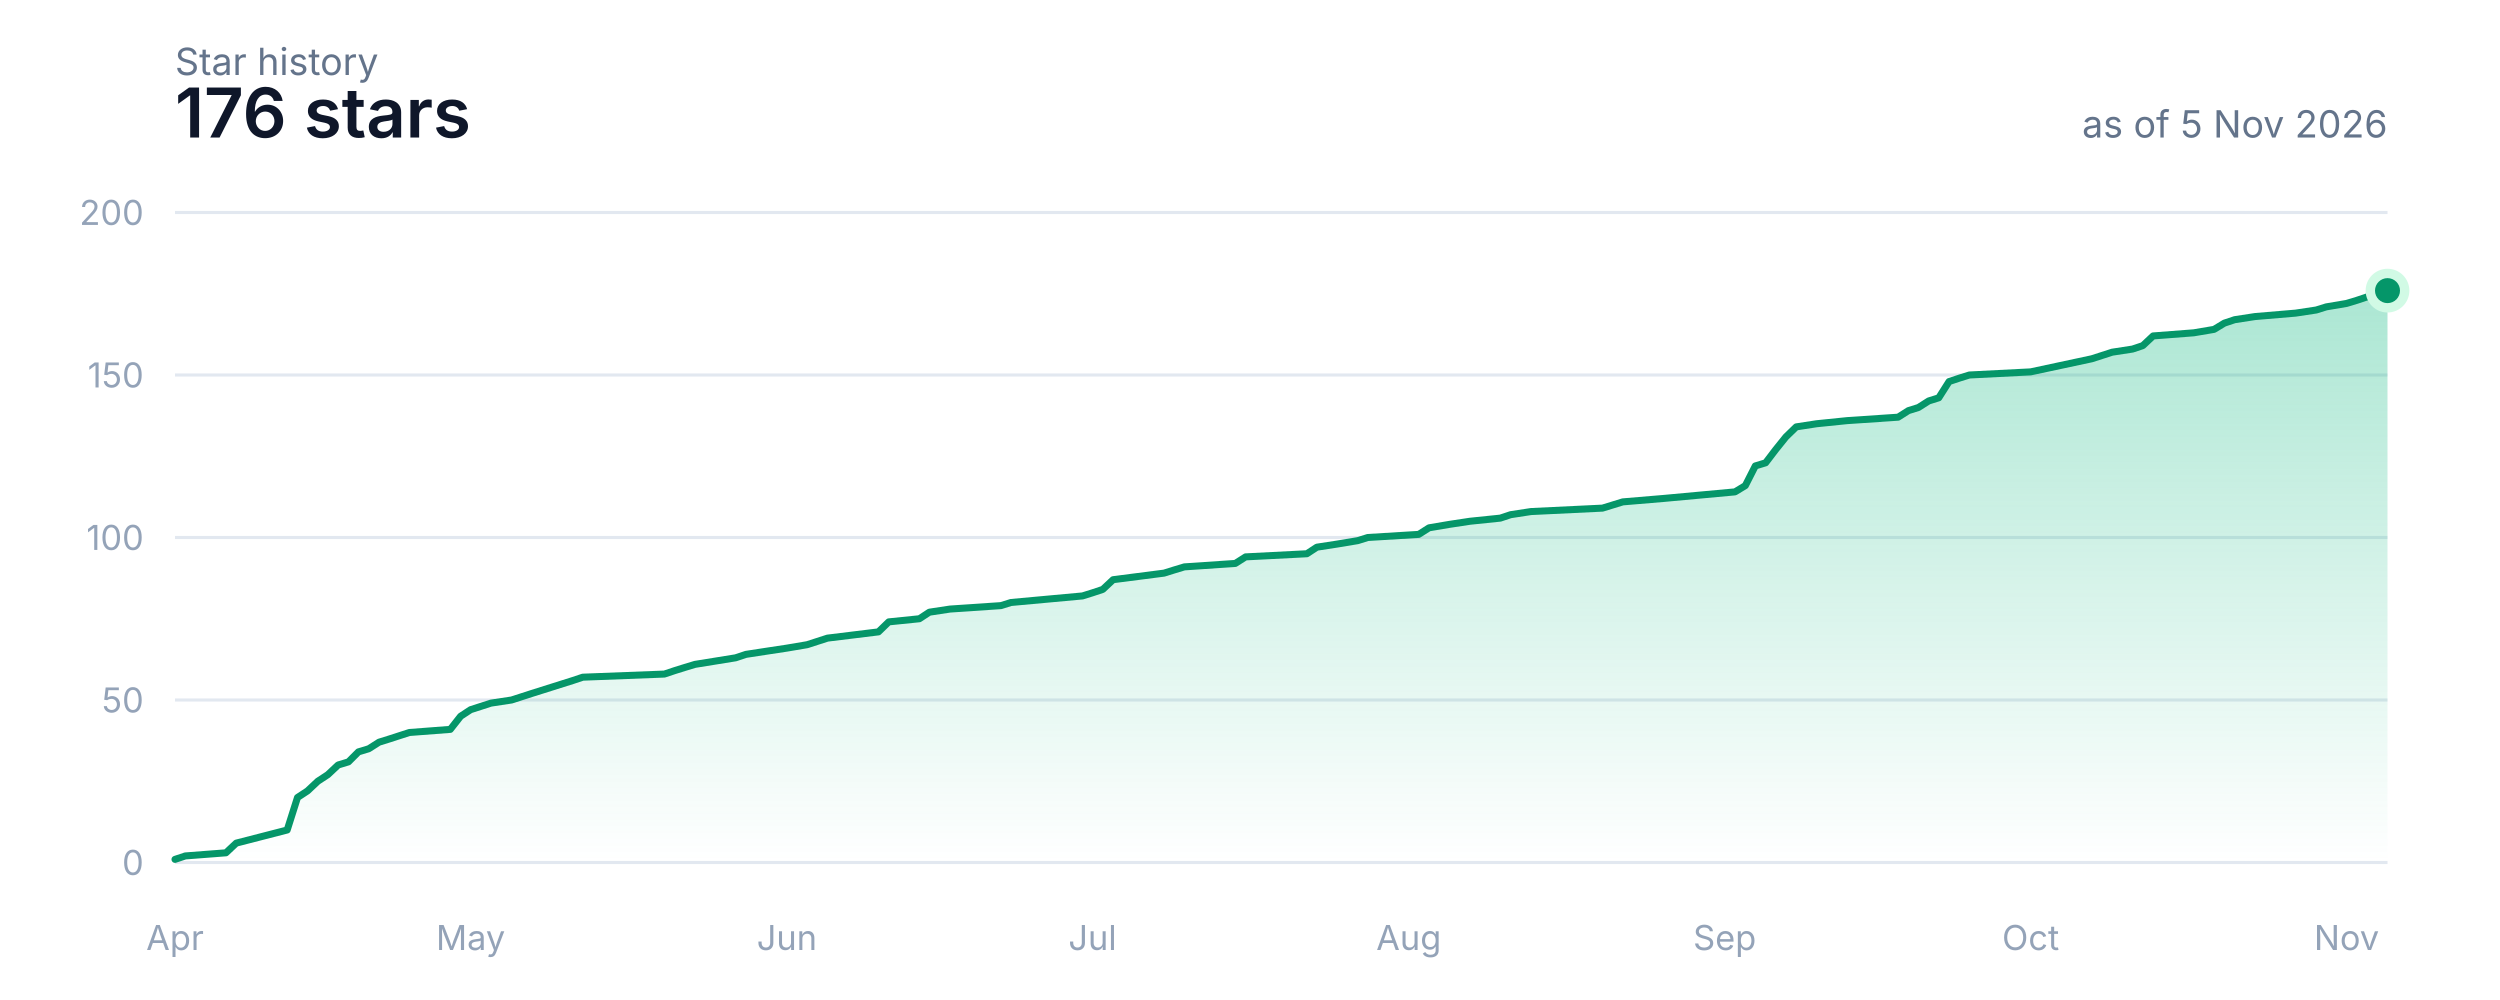
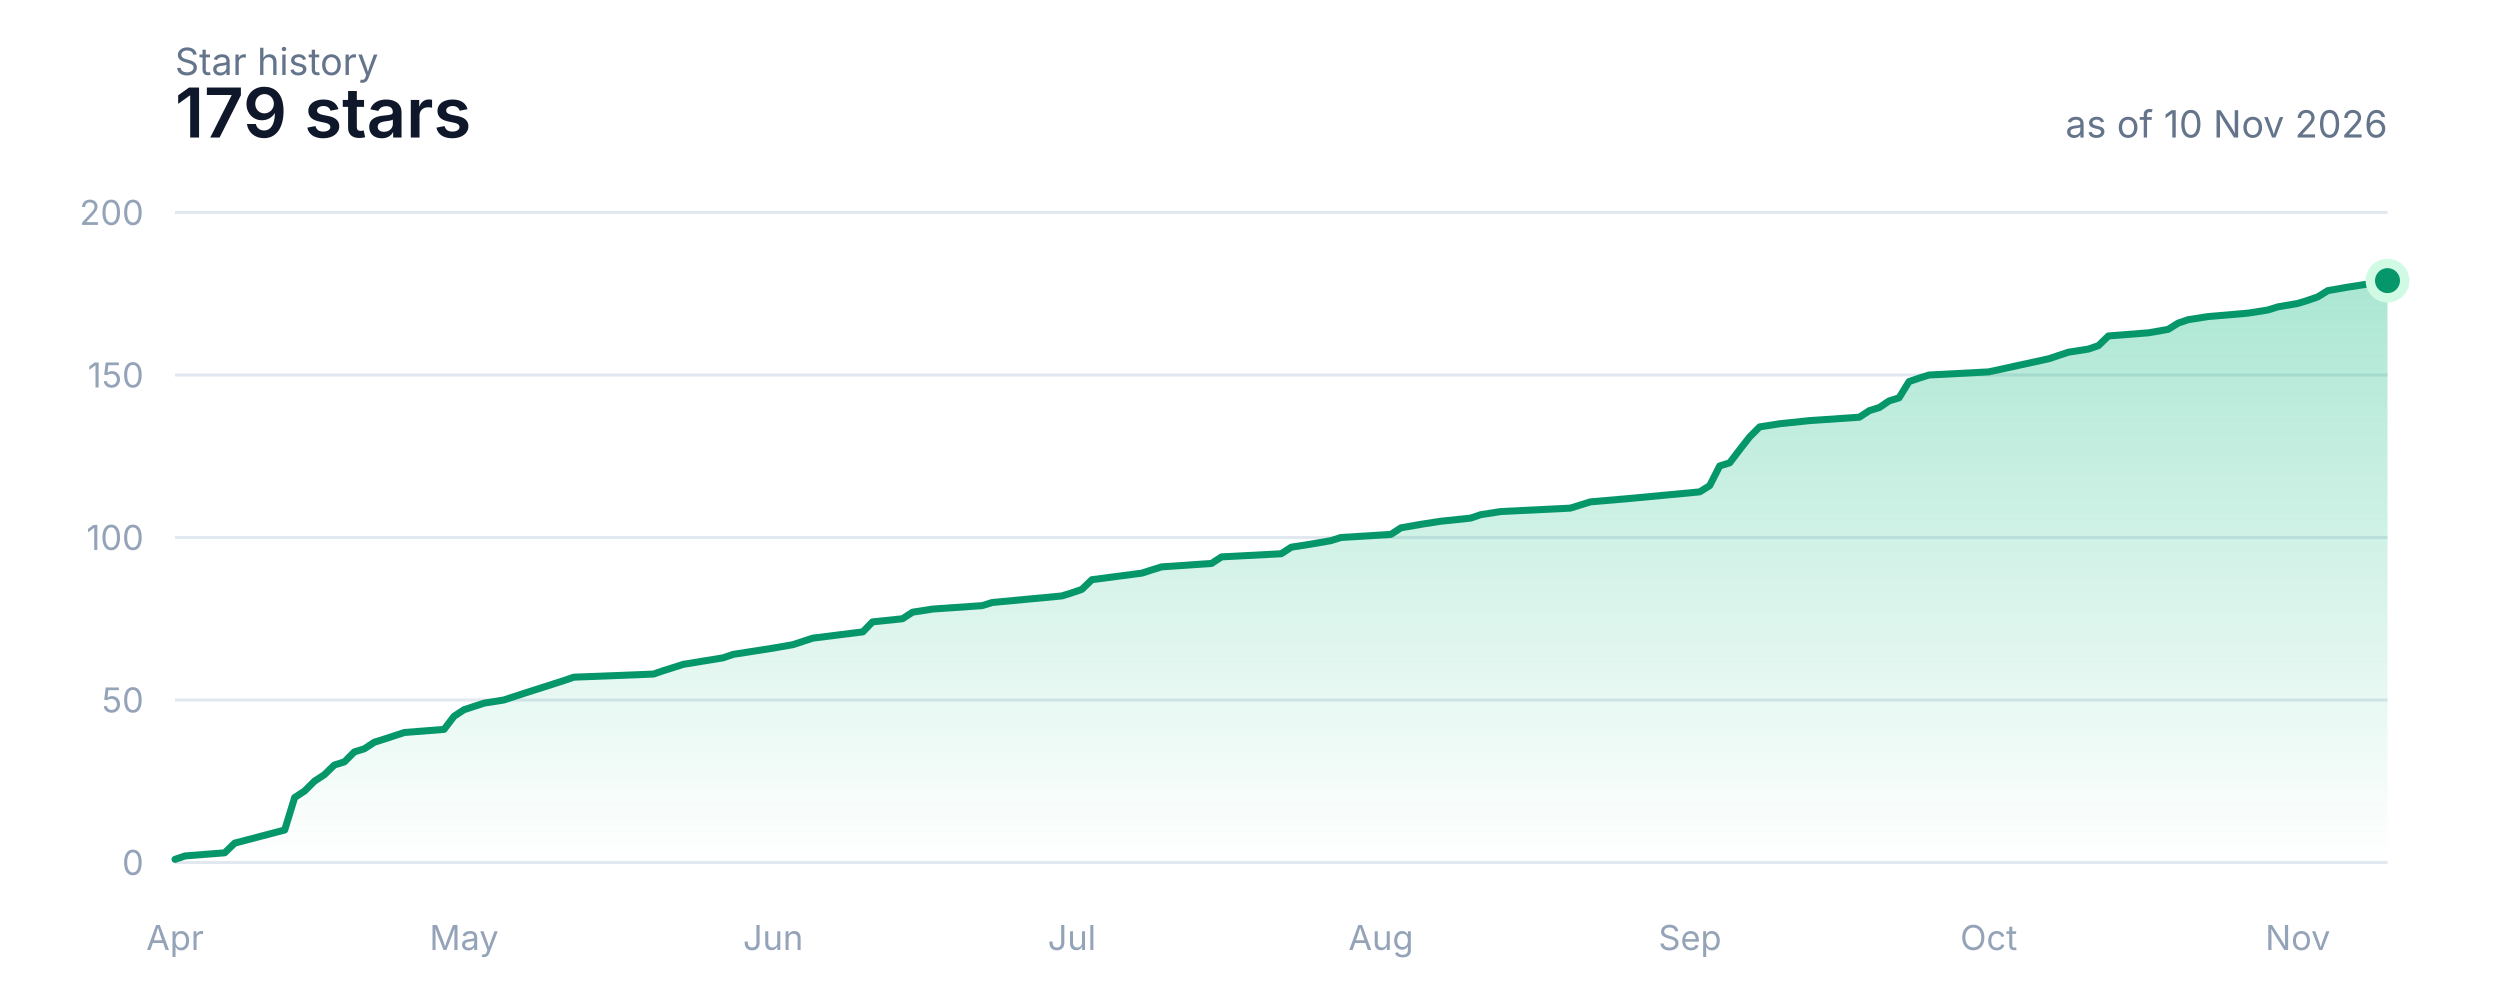
- <svg xmlns="http://www.w3.org/2000/svg" width="800" height="320" viewBox="0 0 800 320" role="img" aria-label="OpenSRE GitHub star history, 176 stars as of 2026-11-05">
+ <svg xmlns="http://www.w3.org/2000/svg" width="800" height="320" viewBox="0 0 800 320" role="img" aria-label="OpenSRE GitHub star history, 179 stars as of 2026-11-10">
  <rect width="100%" height="100%" fill="#ffffff" />
  <text x="56" y="24" fill="#64748b" font-family="ui-sans-serif, system-ui, -apple-system, sans-serif" font-size="12">Star history</text>
-   <text x="56" y="44" fill="#0f172a" font-family="ui-sans-serif, system-ui, -apple-system, sans-serif" font-size="22" font-weight="600">176 stars</text>
-   <text x="764" y="44" fill="#64748b" font-family="ui-sans-serif, system-ui, -apple-system, sans-serif" font-size="12" text-anchor="end">as of 5 Nov 2026</text>
+   <text x="56" y="44" fill="#0f172a" font-family="ui-sans-serif, system-ui, -apple-system, sans-serif" font-size="22" font-weight="600">179 stars</text>
+   <text x="764" y="44" fill="#64748b" font-family="ui-sans-serif, system-ui, -apple-system, sans-serif" font-size="12" text-anchor="end">as of 10 Nov 2026</text>
  <g font-family="ui-sans-serif, system-ui, -apple-system, sans-serif">
    <line x1="56" y1="276.0" x2="764" y2="276.0" stroke="#e2e8f0" stroke-width="1" />
    <text x="46" y="276.0" fill="#94a3b8" font-size="11" text-anchor="end" dominant-baseline="middle">0</text>
    <line x1="56" y1="224.0" x2="764" y2="224.0" stroke="#e2e8f0" stroke-width="1" />
    <text x="46" y="224.0" fill="#94a3b8" font-size="11" text-anchor="end" dominant-baseline="middle">50</text>
    <line x1="56" y1="172.0" x2="764" y2="172.0" stroke="#e2e8f0" stroke-width="1" />
    <text x="46" y="172.0" fill="#94a3b8" font-size="11" text-anchor="end" dominant-baseline="middle">100</text>
    <line x1="56" y1="120.0" x2="764" y2="120.0" stroke="#e2e8f0" stroke-width="1" />
    <text x="46" y="120.0" fill="#94a3b8" font-size="11" text-anchor="end" dominant-baseline="middle">150</text>
    <line x1="56" y1="68.0" x2="764" y2="68.0" stroke="#e2e8f0" stroke-width="1" />
    <text x="46" y="68.0" fill="#94a3b8" font-size="11" text-anchor="end" dominant-baseline="middle">200</text>
    <text x="56.0" y="304" fill="#94a3b8" font-size="11" text-anchor="middle">Apr</text>
-     <text x="150.6" y="304" fill="#94a3b8" font-size="11" text-anchor="middle">May</text>
-     <text x="251.8" y="304" fill="#94a3b8" font-size="11" text-anchor="middle">Jun</text>
-     <text x="349.6" y="304" fill="#94a3b8" font-size="11" text-anchor="middle">Jul</text>
-     <text x="450.8" y="304" fill="#94a3b8" font-size="11" text-anchor="middle">Aug</text>
-     <text x="551.9" y="304" fill="#94a3b8" font-size="11" text-anchor="middle">Sep</text>
-     <text x="649.8" y="304" fill="#94a3b8" font-size="11" text-anchor="middle">Oct</text>
-     <text x="750.9" y="304" fill="#94a3b8" font-size="11" text-anchor="middle">Nov</text>
+     <text x="148.5" y="304" fill="#94a3b8" font-size="11" text-anchor="middle">May</text>
+     <text x="247.4" y="304" fill="#94a3b8" font-size="11" text-anchor="middle">Jun</text>
+     <text x="343.0" y="304" fill="#94a3b8" font-size="11" text-anchor="middle">Jul</text>
+     <text x="441.9" y="304" fill="#94a3b8" font-size="11" text-anchor="middle">Aug</text>
+     <text x="540.8" y="304" fill="#94a3b8" font-size="11" text-anchor="middle">Sep</text>
+     <text x="636.4" y="304" fill="#94a3b8" font-size="11" text-anchor="middle">Oct</text>
+     <text x="735.3" y="304" fill="#94a3b8" font-size="11" text-anchor="middle">Nov</text>
  </g>
  <defs>
    <linearGradient id="fill-light" x1="0" y1="0" x2="0" y2="1">
      <stop offset="0%" stop-color="#10b981" stop-opacity="0.35" />
      <stop offset="100%" stop-color="#10b981" stop-opacity="0" />
    </linearGradient>
  </defs>
-   <path d="M56.0,275.0 L59.3,273.9 L72.3,272.9 L75.6,269.8 L91.9,265.6 L95.2,255.2 L98.4,253.1 L101.7,250.0 L104.9,247.9 L108.2,244.8 L111.5,243.8 L114.7,240.6 L118.0,239.6 L121.3,237.5 L124.5,236.5 L131.0,234.4 L144.1,233.4 L147.4,229.2 L150.6,227.1 L157.1,225.0 L163.7,224.0 L170.2,221.9 L183.2,217.8 L186.5,216.7 L212.6,215.7 L215.9,214.6 L219.1,213.6 L222.4,212.6 L235.4,210.5 L238.7,209.4 L245.2,208.4 L251.8,207.4 L258.3,206.3 L264.8,204.2 L281.1,202.2 L284.4,199.0 L294.2,198.0 L297.4,195.9 L304.0,194.9 L320.3,193.8 L323.5,192.8 L346.4,190.7 L349.6,189.7 L352.9,188.6 L356.2,185.5 L372.5,183.4 L375.7,182.4 L379.0,181.4 L395.3,180.3 L398.6,178.2 L418.2,177.2 L421.4,175.1 L427.9,174.1 L434.5,173.0 L437.7,172.0 L454.0,171.0 L457.3,168.9 L463.8,167.8 L470.4,166.8 L480.1,165.8 L483.4,164.7 L489.9,163.7 L512.8,162.6 L519.3,160.6 L532.4,159.5 L555.2,157.4 L558.5,155.4 L561.7,149.1 L565.0,148.1 L568.2,143.9 L571.5,139.8 L574.8,136.6 L581.3,135.6 L591.1,134.6 L607.4,133.5 L610.7,131.4 L613.9,130.4 L617.2,128.3 L620.4,127.3 L623.7,122.1 L627.0,121.0 L630.2,120.0 L649.8,119.0 L669.4,114.8 L675.9,112.7 L682.4,111.7 L685.7,110.6 L689.0,107.5 L702.0,106.5 L708.5,105.4 L711.8,103.4 L715.1,102.3 L721.6,101.3 L734.6,100.2 L741.2,99.2 L744.4,98.2 L750.9,97.1 L754.2,96.1 L757.5,95.0 L760.7,93.0 L764.0,93.0 L764.0,276.0 L56.0,276.0 Z" fill="url(#fill-light)" />
-   <path d="M56.0,275.0 L59.3,273.9 L72.3,272.9 L75.6,269.8 L91.9,265.6 L95.2,255.2 L98.4,253.1 L101.7,250.0 L104.9,247.9 L108.2,244.8 L111.5,243.8 L114.7,240.6 L118.0,239.6 L121.3,237.5 L124.5,236.5 L131.0,234.4 L144.1,233.4 L147.4,229.2 L150.6,227.1 L157.1,225.0 L163.7,224.0 L170.2,221.9 L183.2,217.8 L186.5,216.7 L212.6,215.7 L215.9,214.6 L219.1,213.6 L222.4,212.6 L235.4,210.5 L238.7,209.4 L245.2,208.4 L251.8,207.4 L258.3,206.3 L264.8,204.2 L281.1,202.2 L284.4,199.0 L294.2,198.0 L297.4,195.9 L304.0,194.9 L320.3,193.8 L323.5,192.8 L346.4,190.7 L349.6,189.7 L352.9,188.6 L356.2,185.5 L372.5,183.4 L375.7,182.4 L379.0,181.4 L395.3,180.3 L398.6,178.2 L418.2,177.2 L421.4,175.1 L427.9,174.1 L434.5,173.0 L437.7,172.0 L454.0,171.0 L457.3,168.9 L463.8,167.8 L470.4,166.8 L480.1,165.8 L483.4,164.7 L489.9,163.7 L512.8,162.6 L519.3,160.6 L532.4,159.5 L555.2,157.4 L558.5,155.4 L561.7,149.1 L565.0,148.1 L568.2,143.9 L571.5,139.8 L574.8,136.6 L581.3,135.6 L591.1,134.6 L607.4,133.5 L610.7,131.4 L613.9,130.4 L617.2,128.3 L620.4,127.3 L623.7,122.1 L627.0,121.0 L630.2,120.0 L649.8,119.0 L669.4,114.8 L675.9,112.7 L682.4,111.7 L685.7,110.6 L689.0,107.5 L702.0,106.5 L708.5,105.4 L711.8,103.4 L715.1,102.3 L721.6,101.3 L734.6,100.2 L741.2,99.2 L744.4,98.2 L750.9,97.1 L754.2,96.1 L757.5,95.0 L760.7,93.0 L764.0,93.0" fill="none" stroke="#059669" stroke-width="2.25" stroke-linecap="round" stroke-linejoin="round" />
-   <circle cx="764.0" cy="93.0" r="7" fill="#d1fae5" />
-   <circle cx="764.0" cy="93.0" r="4" fill="#059669" />
+   <path d="M56.0,275.0 L59.2,273.9 L71.9,272.9 L75.1,269.8 L91.1,265.6 L94.3,255.2 L97.5,253.1 L100.6,250.0 L103.8,247.9 L107.0,244.8 L110.2,243.8 L113.4,240.6 L116.6,239.6 L119.8,237.5 L123.0,236.5 L129.4,234.4 L142.1,233.4 L145.3,229.2 L148.5,227.1 L154.9,225.0 L161.2,224.0 L167.6,221.9 L180.4,217.8 L183.6,216.7 L209.1,215.7 L212.3,214.6 L215.5,213.6 L218.6,212.6 L231.4,210.5 L234.6,209.4 L241.0,208.4 L247.4,207.4 L253.7,206.3 L260.1,204.2 L276.1,202.2 L279.2,199.0 L288.8,198.0 L292.0,195.9 L298.4,194.9 L314.3,193.8 L317.5,192.8 L339.8,190.7 L343.0,189.7 L346.2,188.6 L349.4,185.5 L365.4,183.4 L368.5,182.4 L371.7,181.4 L387.7,180.3 L390.9,178.2 L410.0,177.2 L413.2,175.1 L419.6,174.1 L425.9,173.0 L429.1,172.0 L445.1,171.0 L448.3,168.9 L454.6,167.8 L461.0,166.8 L470.6,165.8 L473.8,164.7 L480.2,163.7 L502.5,162.6 L508.9,160.6 L521.6,159.5 L543.9,157.4 L547.1,155.4 L550.3,149.1 L553.5,148.1 L556.7,143.9 L559.9,139.8 L563.1,136.6 L569.5,135.6 L579.0,134.6 L595.0,133.5 L598.2,131.4 L601.4,130.4 L604.5,128.3 L607.7,127.3 L610.9,122.1 L614.1,121.0 L617.3,120.0 L636.4,119.0 L655.6,114.8 L661.9,112.7 L668.3,111.7 L671.5,110.6 L674.7,107.5 L687.5,106.5 L693.8,105.4 L697.0,103.4 L700.2,102.3 L706.6,101.3 L719.4,100.2 L725.7,99.2 L728.9,98.2 L735.3,97.1 L738.5,96.1 L741.7,95.0 L744.9,93.0 L751.2,91.9 L757.6,90.9 L760.8,89.8 L764.0,89.8 L764.0,276.0 L56.0,276.0 Z" fill="url(#fill-light)" />
+   <path d="M56.0,275.0 L59.2,273.9 L71.9,272.9 L75.1,269.8 L91.1,265.6 L94.3,255.2 L97.5,253.1 L100.6,250.0 L103.8,247.9 L107.0,244.8 L110.2,243.8 L113.4,240.6 L116.6,239.6 L119.8,237.5 L123.0,236.5 L129.4,234.4 L142.1,233.4 L145.3,229.2 L148.5,227.1 L154.9,225.0 L161.2,224.0 L167.6,221.9 L180.4,217.8 L183.6,216.7 L209.1,215.7 L212.3,214.6 L215.5,213.6 L218.6,212.6 L231.4,210.5 L234.6,209.4 L241.0,208.4 L247.4,207.4 L253.7,206.3 L260.1,204.2 L276.1,202.2 L279.2,199.0 L288.8,198.0 L292.0,195.9 L298.4,194.9 L314.3,193.8 L317.5,192.8 L339.8,190.7 L343.0,189.7 L346.2,188.6 L349.4,185.5 L365.4,183.4 L368.5,182.4 L371.7,181.4 L387.7,180.3 L390.9,178.2 L410.0,177.2 L413.2,175.1 L419.6,174.1 L425.9,173.0 L429.1,172.0 L445.1,171.0 L448.3,168.9 L454.6,167.8 L461.0,166.8 L470.6,165.8 L473.8,164.7 L480.2,163.7 L502.5,162.6 L508.9,160.6 L521.6,159.5 L543.9,157.4 L547.1,155.4 L550.3,149.1 L553.5,148.1 L556.7,143.9 L559.9,139.8 L563.1,136.6 L569.5,135.6 L579.0,134.6 L595.0,133.5 L598.2,131.4 L601.4,130.4 L604.5,128.3 L607.7,127.3 L610.9,122.1 L614.1,121.0 L617.3,120.0 L636.4,119.0 L655.6,114.8 L661.9,112.7 L668.3,111.7 L671.5,110.6 L674.7,107.5 L687.5,106.5 L693.8,105.4 L697.0,103.4 L700.2,102.3 L706.6,101.3 L719.4,100.2 L725.7,99.2 L728.9,98.2 L735.3,97.1 L738.5,96.1 L741.7,95.0 L744.9,93.0 L751.2,91.9 L757.6,90.9 L760.8,89.8 L764.0,89.8" fill="none" stroke="#059669" stroke-width="2.25" stroke-linecap="round" stroke-linejoin="round" />
+   <circle cx="764.0" cy="89.8" r="7" fill="#d1fae5" />
+   <circle cx="764.0" cy="89.8" r="4" fill="#059669" />
</svg>
